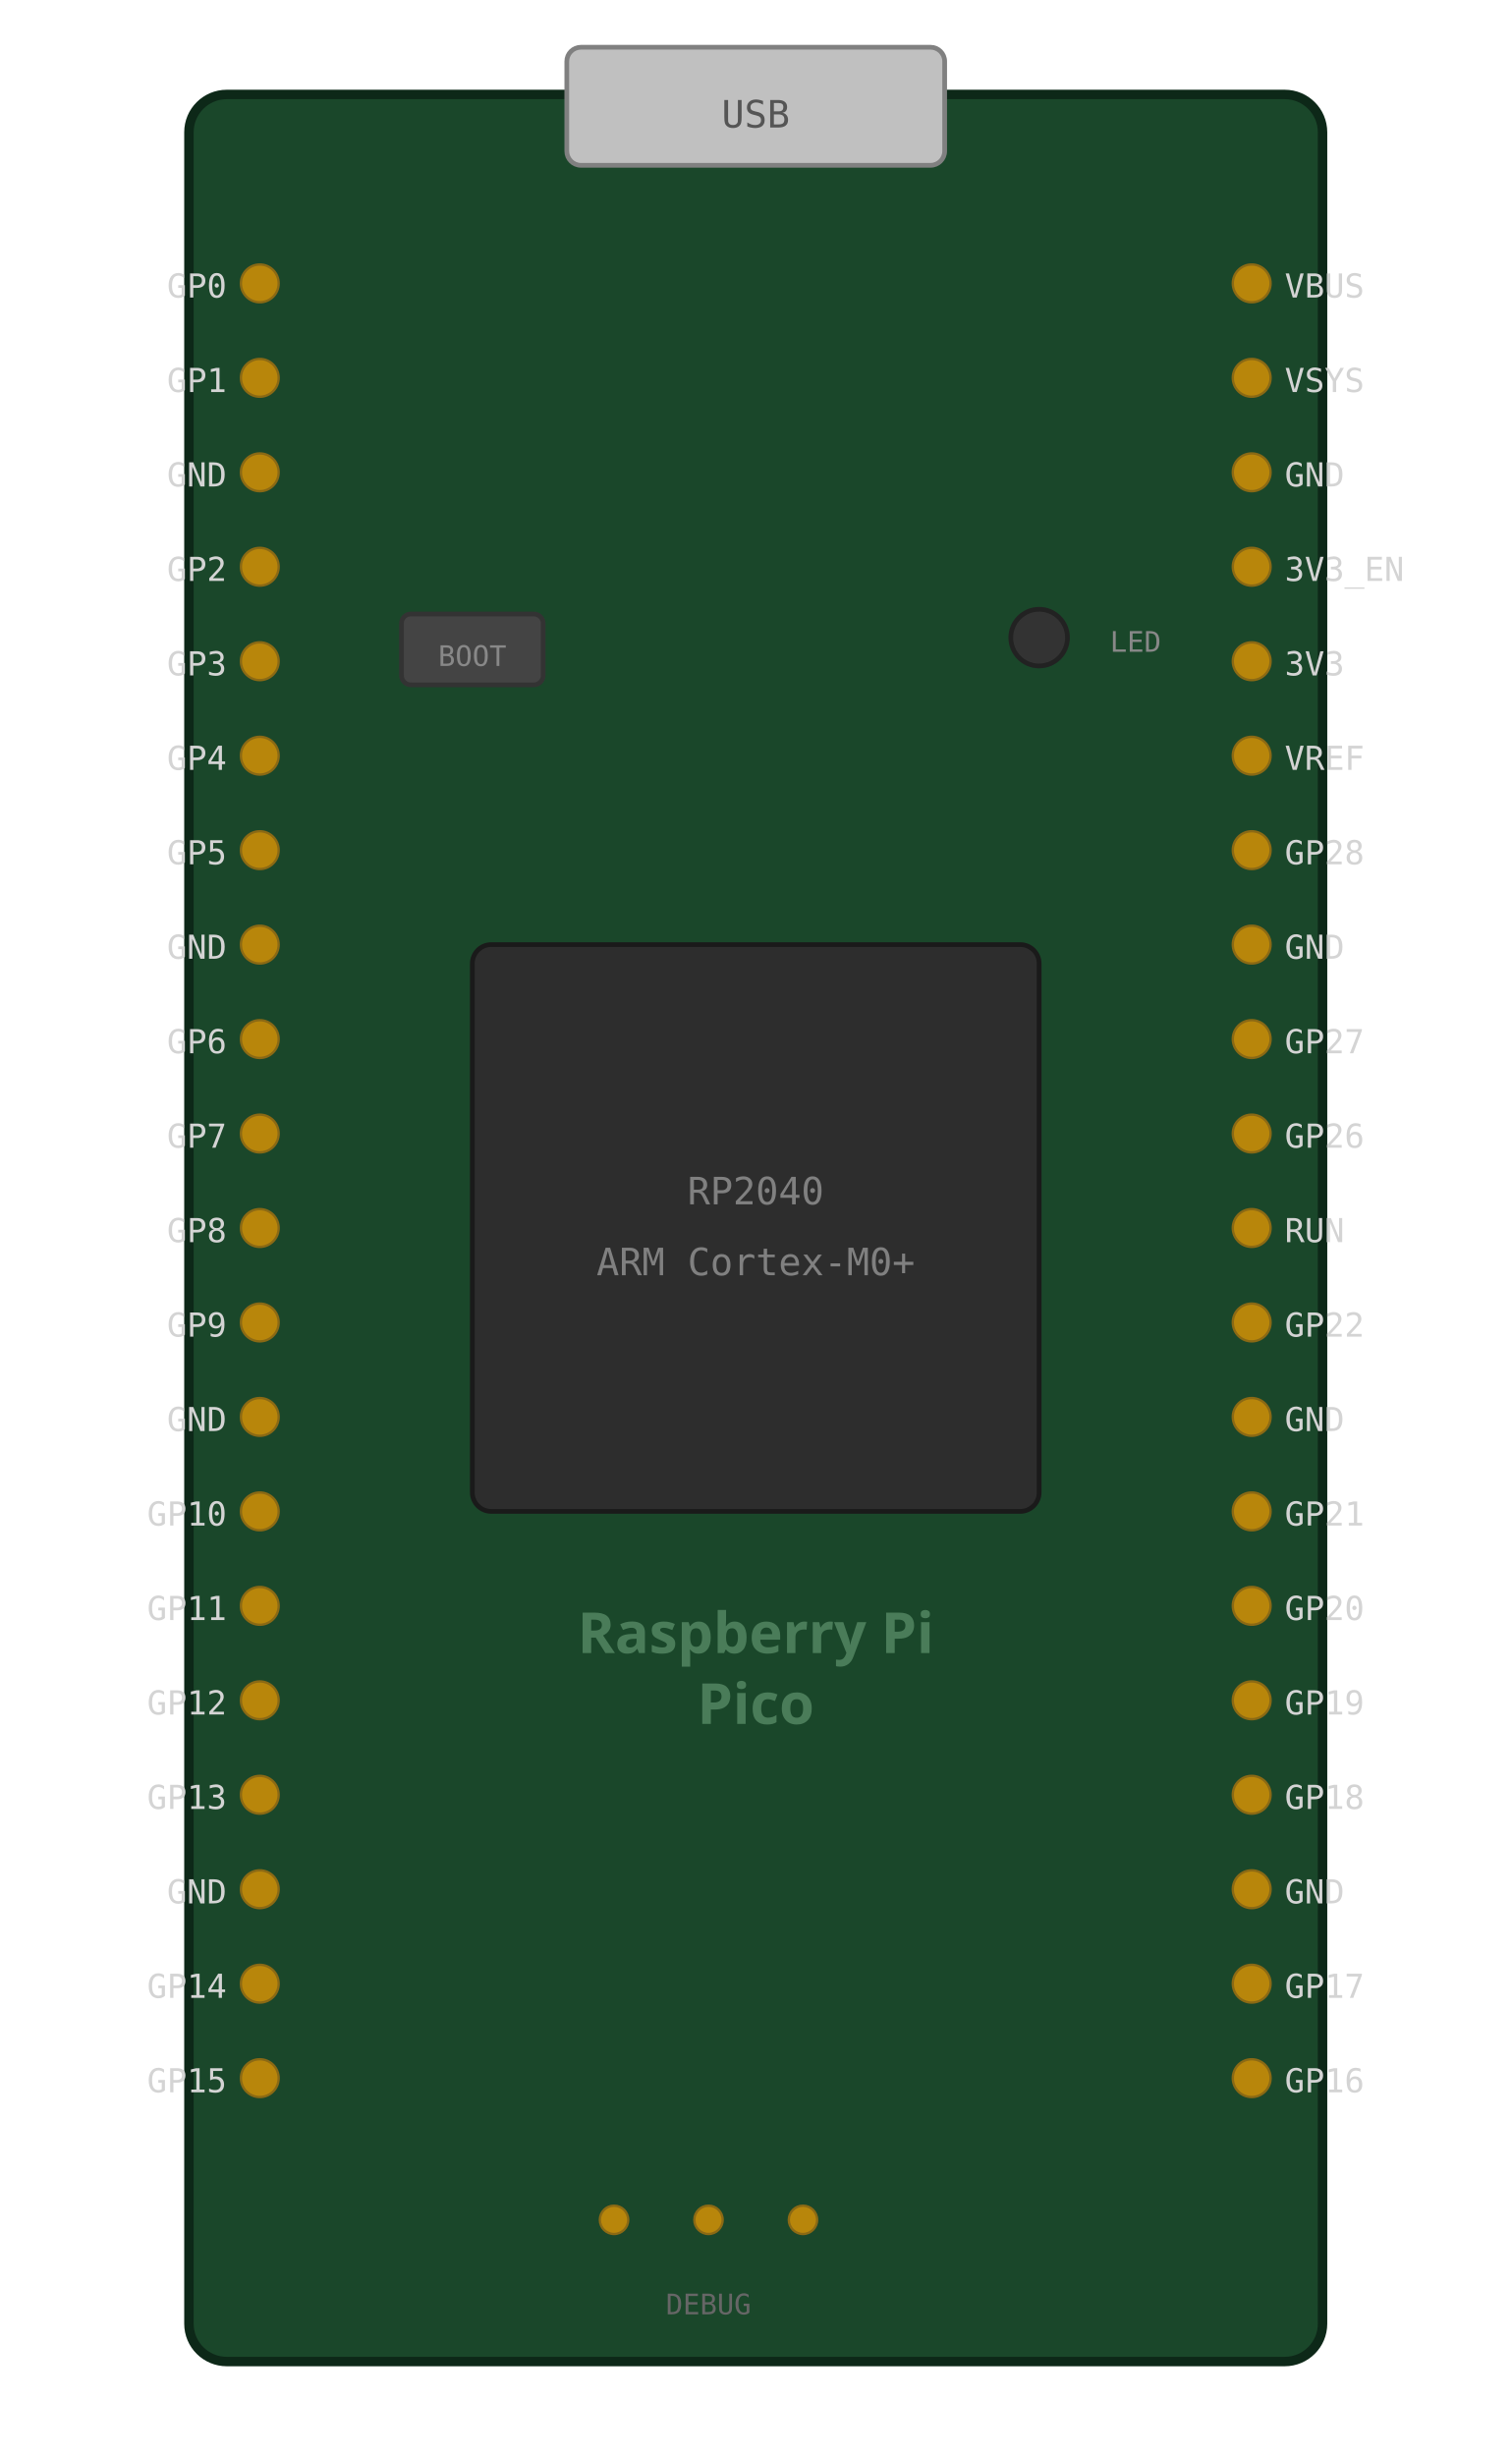
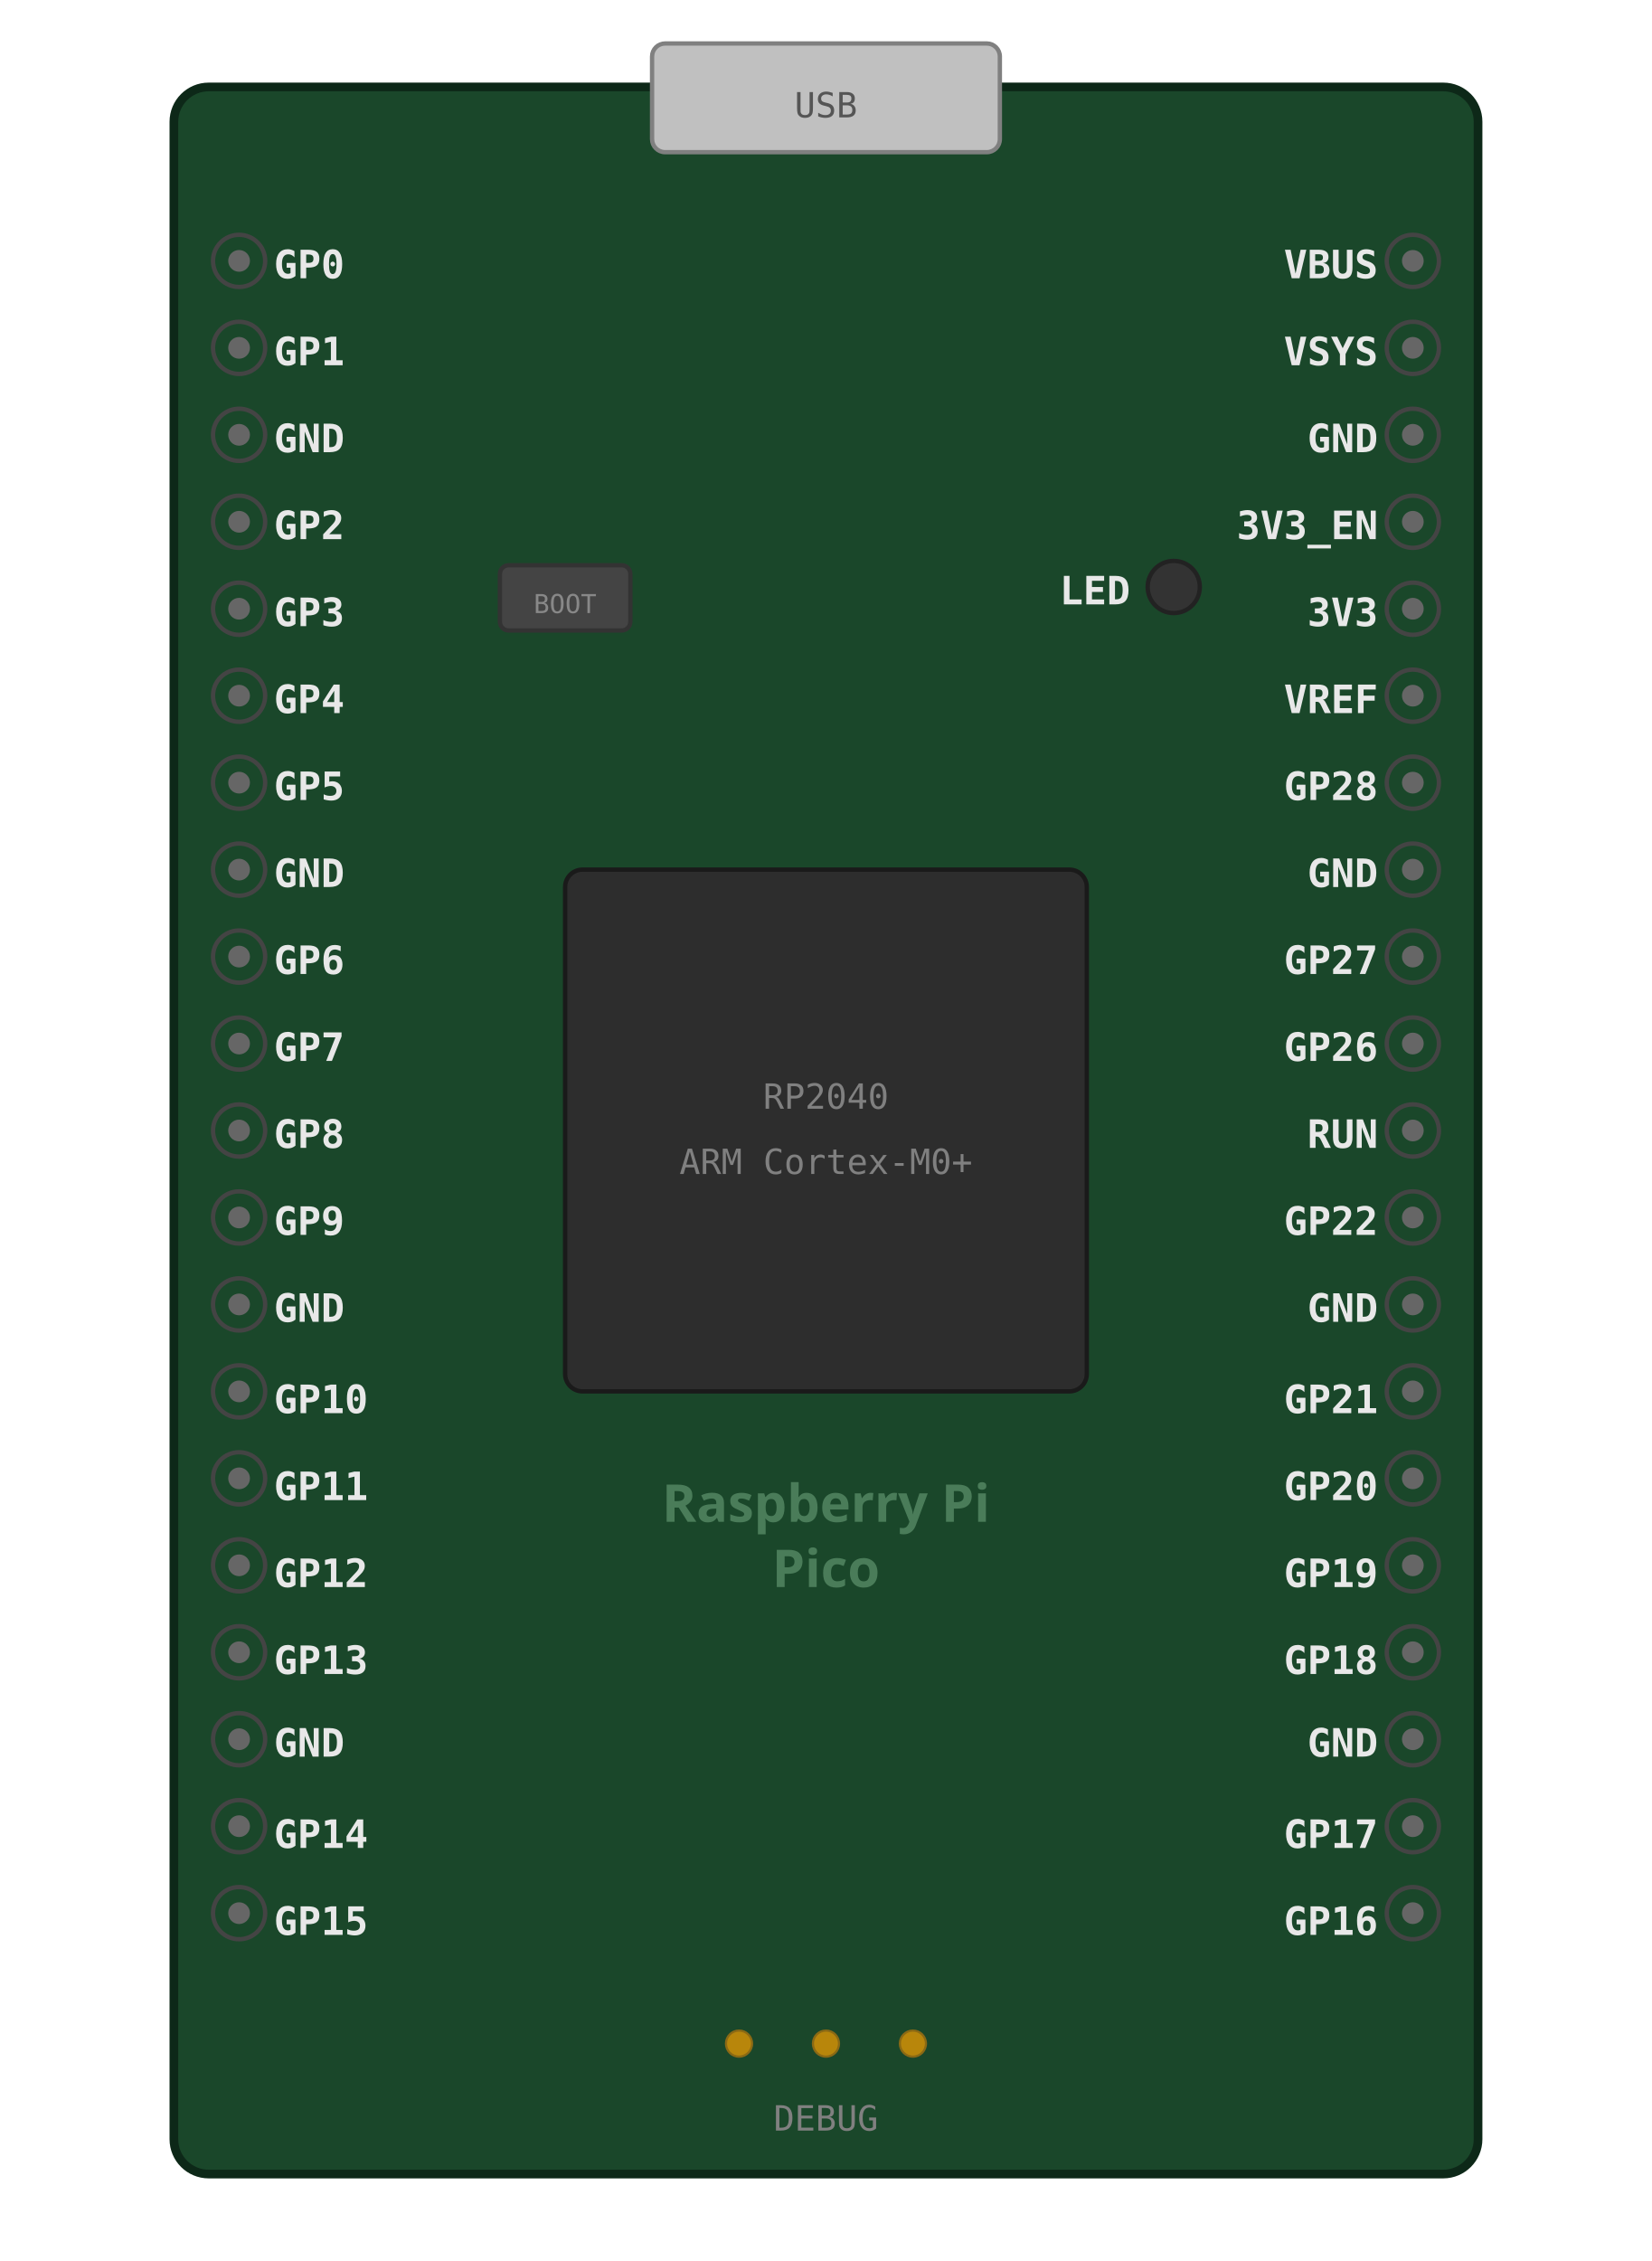
- <svg xmlns="http://www.w3.org/2000/svg" viewBox="0 0 320 520" class="pico-board">
+ <svg xmlns="http://www.w3.org/2000/svg" viewBox="0 0 380 520" class="pico-board">
  <defs>
    <style>
      .board-body { fill: #1a472a; stroke: #0d2818; stroke-width: 2; }
      .usb-connector { fill: #c0c0c0; stroke: #808080; stroke-width: 1; }
      .chip { fill: #2d2d2d; stroke: #1a1a1a; stroke-width: 1; }
      .chip-text { fill: #808080; font-family: monospace; font-size: 8px; }
-       .pin-hole { fill: #b8860b; stroke: #8b6914; stroke-width: 0.5; }
-       .pin-label { fill: #d4d4d4; font-family: monospace; font-size: 7px; }
+       .pin-hole { fill: none; stroke: #444; stroke-width: 1; }
+       .pin-label { fill: #e8e8e8; font-family: monospace; font-size: 9px; font-weight: bold; }
      .pin-label-right { text-anchor: start; }
      .pin-label-left { text-anchor: end; }
      .led-onboard { fill: #333; stroke: #222; stroke-width: 1; }
      .led-onboard.on { fill: #00ff00; filter: drop-shadow(0 0 4px #00ff00); }
+       .led-onboard.pwm { fill: #ffaa00; filter: drop-shadow(0 0 4px #ffaa00); animation: pwm-pulse 0.5s ease-in-out infinite; }
+       @keyframes pwm-pulse { 0%, 100% { opacity: 0.4; } 50% { opacity: 1; } }
      .bootsel { fill: #444; stroke: #333; stroke-width: 1; rx: 2; }
      .debug-header { fill: #b8860b; stroke: #8b6914; stroke-width: 0.5; }
-       .pin-indicator { opacity: 0; transition: opacity 0.2s; }
-       .pin-indicator.active { opacity: 1; }
+       .pin-base { fill: #666; opacity: 1; }
+       .pin-indicator { fill: none; opacity: 0; transition: opacity 0.2s; }
+       .pin-indicator.active { opacity: 0.8; }
      .pin-high { fill: #00ff00; }
      .pin-low { fill: #444; }
      .pin-pwm { fill: #ffaa00; }
    </style>
  </defs>
-   <rect class="board-body" x="40" y="20" width="240" height="480" rx="8" />
-   <rect class="usb-connector" x="120" y="10" width="80" height="25" rx="3" />
-   <text x="160" y="27" text-anchor="middle" fill="#555" font-size="8" font-family="monospace">USB</text>
-   <rect class="chip" x="100" y="200" width="120" height="120" rx="4" />
-   <text class="chip-text" x="160" y="255" text-anchor="middle">RP2040</text>
-   <text class="chip-text" x="160" y="270" text-anchor="middle">ARM Cortex-M0+</text>
-   <rect class="bootsel" x="85" y="130" width="30" height="15" />
-   <text x="100" y="141" text-anchor="middle" fill="#888" font-size="6" font-family="monospace">BOOT</text>
-   <circle id="led-gp25" class="led-onboard" cx="220" cy="135" r="6" />
-   <text x="235" y="138" fill="#888" font-size="6" font-family="monospace">LED</text>
+   <rect class="board-body" x="40" y="20" width="300" height="480" rx="8" />
+   <rect class="usb-connector" x="150" y="10" width="80" height="25" rx="3" />
+   <text x="190" y="27" text-anchor="middle" fill="#555" font-size="8" font-family="monospace">USB</text>
+   <rect class="chip" x="130" y="200" width="120" height="120" rx="4" />
+   <text class="chip-text" x="190" y="255" text-anchor="middle">RP2040</text>
+   <text class="chip-text" x="190" y="270" text-anchor="middle">ARM Cortex-M0+</text>
+   <rect class="bootsel" x="115" y="130" width="30" height="15" />
+   <text x="130" y="141" text-anchor="middle" fill="#888" font-size="6" font-family="monospace">BOOT</text>
+   <circle id="led-gp25" class="led-onboard" cx="270" cy="135" r="6" />
+   <text class="pin-label" x="260" y="139" text-anchor="end">LED</text>
  <g id="left-pins">
-     <circle class="pin-hole" cx="55" cy="60" r="4" />
-     <circle id="pin-0" class="pin-indicator pin-low" cx="55" cy="60" r="3" />
-     <text class="pin-label pin-label-left" x="48" y="63">GP0</text>
-     <circle class="pin-hole" cx="55" cy="80" r="4" />
-     <circle id="pin-1" class="pin-indicator pin-low" cx="55" cy="80" r="3" />
-     <text class="pin-label pin-label-left" x="48" y="83">GP1</text>
-     <circle class="pin-hole" cx="55" cy="100" r="4" />
-     <text class="pin-label pin-label-left" x="48" y="103">GND</text>
-     <circle class="pin-hole" cx="55" cy="120" r="4" />
-     <circle id="pin-2" class="pin-indicator pin-low" cx="55" cy="120" r="3" />
-     <text class="pin-label pin-label-left" x="48" y="123">GP2</text>
-     <circle class="pin-hole" cx="55" cy="140" r="4" />
-     <circle id="pin-3" class="pin-indicator pin-low" cx="55" cy="140" r="3" />
-     <text class="pin-label pin-label-left" x="48" y="143">GP3</text>
-     <circle class="pin-hole" cx="55" cy="160" r="4" />
-     <circle id="pin-4" class="pin-indicator pin-low" cx="55" cy="160" r="3" />
-     <text class="pin-label pin-label-left" x="48" y="163">GP4</text>
-     <circle class="pin-hole" cx="55" cy="180" r="4" />
-     <circle id="pin-5" class="pin-indicator pin-low" cx="55" cy="180" r="3" />
-     <text class="pin-label pin-label-left" x="48" y="183">GP5</text>
-     <circle class="pin-hole" cx="55" cy="200" r="4" />
-     <text class="pin-label pin-label-left" x="48" y="203">GND</text>
-     <circle class="pin-hole" cx="55" cy="220" r="4" />
-     <circle id="pin-6" class="pin-indicator pin-low" cx="55" cy="220" r="3" />
-     <text class="pin-label pin-label-left" x="48" y="223">GP6</text>
-     <circle class="pin-hole" cx="55" cy="240" r="4" />
-     <circle id="pin-7" class="pin-indicator pin-low" cx="55" cy="240" r="3" />
-     <text class="pin-label pin-label-left" x="48" y="243">GP7</text>
-     <circle class="pin-hole" cx="55" cy="260" r="4" />
-     <circle id="pin-8" class="pin-indicator pin-low" cx="55" cy="260" r="3" />
-     <text class="pin-label pin-label-left" x="48" y="263">GP8</text>
-     <circle class="pin-hole" cx="55" cy="280" r="4" />
-     <circle id="pin-9" class="pin-indicator pin-low" cx="55" cy="280" r="3" />
-     <text class="pin-label pin-label-left" x="48" y="283">GP9</text>
-     <circle class="pin-hole" cx="55" cy="300" r="4" />
-     <text class="pin-label pin-label-left" x="48" y="303">GND</text>
-     <circle class="pin-hole" cx="55" cy="320" r="4" />
-     <circle id="pin-10" class="pin-indicator pin-low" cx="55" cy="320" r="3" />
-     <text class="pin-label pin-label-left" x="48" y="323">GP10</text>
-     <circle class="pin-hole" cx="55" cy="340" r="4" />
-     <circle id="pin-11" class="pin-indicator pin-low" cx="55" cy="340" r="3" />
-     <text class="pin-label pin-label-left" x="48" y="343">GP11</text>
-     <circle class="pin-hole" cx="55" cy="360" r="4" />
-     <circle id="pin-12" class="pin-indicator pin-low" cx="55" cy="360" r="3" />
-     <text class="pin-label pin-label-left" x="48" y="363">GP12</text>
-     <circle class="pin-hole" cx="55" cy="380" r="4" />
-     <circle id="pin-13" class="pin-indicator pin-low" cx="55" cy="380" r="3" />
-     <text class="pin-label pin-label-left" x="48" y="383">GP13</text>
-     <circle class="pin-hole" cx="55" cy="400" r="4" />
-     <text class="pin-label pin-label-left" x="48" y="403">GND</text>
-     <circle class="pin-hole" cx="55" cy="420" r="4" />
-     <circle id="pin-14" class="pin-indicator pin-low" cx="55" cy="420" r="3" />
-     <text class="pin-label pin-label-left" x="48" y="423">GP14</text>
-     <circle class="pin-hole" cx="55" cy="440" r="4" />
-     <circle id="pin-15" class="pin-indicator pin-low" cx="55" cy="440" r="3" />
-     <text class="pin-label pin-label-left" x="48" y="443">GP15</text>
+     <circle class="pin-hole" cx="55" cy="60" r="6" />
+     <circle class="pin-base" cx="55" cy="60" r="2.5" />
+     <circle id="pin-0" class="pin-indicator" cx="55" cy="60" r="4.5" />
+     <text class="pin-label pin-label-right" x="63" y="64">GP0</text>
+     <circle class="pin-hole" cx="55" cy="80" r="6" />
+     <circle class="pin-base" cx="55" cy="80" r="2.5" />
+     <circle id="pin-1" class="pin-indicator" cx="55" cy="80" r="4.5" />
+     <text class="pin-label pin-label-right" x="63" y="84">GP1</text>
+     <circle class="pin-hole" cx="55" cy="100" r="6" />
+     <circle class="pin-base" cx="55" cy="100" r="2.5" />
+     <text class="pin-label pin-label-right" x="63" y="104">GND</text>
+     <circle class="pin-hole" cx="55" cy="120" r="6" />
+     <circle class="pin-base" cx="55" cy="120" r="2.5" />
+     <circle id="pin-2" class="pin-indicator" cx="55" cy="120" r="4.5" />
+     <text class="pin-label pin-label-right" x="63" y="124">GP2</text>
+     <circle class="pin-hole" cx="55" cy="140" r="6" />
+     <circle class="pin-base" cx="55" cy="140" r="2.5" />
+     <circle id="pin-3" class="pin-indicator" cx="55" cy="140" r="4.5" />
+     <text class="pin-label pin-label-right" x="63" y="144">GP3</text>
+     <circle class="pin-hole" cx="55" cy="160" r="6" />
+     <circle class="pin-base" cx="55" cy="160" r="2.5" />
+     <circle id="pin-4" class="pin-indicator" cx="55" cy="160" r="4.5" />
+     <text class="pin-label pin-label-right" x="63" y="164">GP4</text>
+     <circle class="pin-hole" cx="55" cy="180" r="6" />
+     <circle class="pin-base" cx="55" cy="180" r="2.5" />
+     <circle id="pin-5" class="pin-indicator" cx="55" cy="180" r="4.5" />
+     <text class="pin-label pin-label-right" x="63" y="184">GP5</text>
+     <circle class="pin-hole" cx="55" cy="200" r="6" />
+     <circle class="pin-base" cx="55" cy="200" r="2.5" />
+     <text class="pin-label pin-label-right" x="63" y="204">GND</text>
+     <circle class="pin-hole" cx="55" cy="220" r="6" />
+     <circle class="pin-base" cx="55" cy="220" r="2.5" />
+     <circle id="pin-6" class="pin-indicator" cx="55" cy="220" r="4.5" />
+     <text class="pin-label pin-label-right" x="63" y="224">GP6</text>
+     <circle class="pin-hole" cx="55" cy="240" r="6" />
+     <circle class="pin-base" cx="55" cy="240" r="2.5" />
+     <circle id="pin-7" class="pin-indicator" cx="55" cy="240" r="4.5" />
+     <text class="pin-label pin-label-right" x="63" y="244">GP7</text>
+     <circle class="pin-hole" cx="55" cy="260" r="6" />
+     <circle class="pin-base" cx="55" cy="260" r="2.5" />
+     <circle id="pin-8" class="pin-indicator" cx="55" cy="260" r="4.5" />
+     <text class="pin-label pin-label-right" x="63" y="264">GP8</text>
+     <circle class="pin-hole" cx="55" cy="280" r="6" />
+     <circle class="pin-base" cx="55" cy="280" r="2.5" />
+     <circle id="pin-9" class="pin-indicator" cx="55" cy="280" r="4.5" />
+     <text class="pin-label pin-label-right" x="63" y="284">GP9</text>
+     <circle class="pin-hole" cx="55" cy="300" r="6" />
+     <circle class="pin-base" cx="55" cy="300" r="2.5" />
+     <text class="pin-label pin-label-right" x="63" y="304">GND</text>
+     <circle class="pin-hole" cx="55" cy="320" r="6" />
+     <circle class="pin-base" cx="55" cy="320" r="2.5" />
+     <circle id="pin-10" class="pin-indicator" cx="55" cy="320" r="4.5" />
+     <text class="pin-label pin-label-right" x="63" y="325">GP10</text>
+     <circle class="pin-hole" cx="55" cy="340" r="6" />
+     <circle class="pin-base" cx="55" cy="340" r="2.5" />
+     <circle id="pin-11" class="pin-indicator" cx="55" cy="340" r="4.5" />
+     <text class="pin-label pin-label-right" x="63" y="345">GP11</text>
+     <circle class="pin-hole" cx="55" cy="360" r="6" />
+     <circle class="pin-base" cx="55" cy="360" r="2.5" />
+     <circle id="pin-12" class="pin-indicator" cx="55" cy="360" r="4.5" />
+     <text class="pin-label pin-label-right" x="63" y="365">GP12</text>
+     <circle class="pin-hole" cx="55" cy="380" r="6" />
+     <circle class="pin-base" cx="55" cy="380" r="2.5" />
+     <circle id="pin-13" class="pin-indicator" cx="55" cy="380" r="4.5" />
+     <text class="pin-label pin-label-right" x="63" y="385">GP13</text>
+     <circle class="pin-hole" cx="55" cy="400" r="6" />
+     <circle class="pin-base" cx="55" cy="400" r="2.5" />
+     <text class="pin-label pin-label-right" x="63" y="404">GND</text>
+     <circle class="pin-hole" cx="55" cy="420" r="6" />
+     <circle class="pin-base" cx="55" cy="420" r="2.5" />
+     <circle id="pin-14" class="pin-indicator" cx="55" cy="420" r="4.5" />
+     <text class="pin-label pin-label-right" x="63" y="425">GP14</text>
+     <circle class="pin-hole" cx="55" cy="440" r="6" />
+     <circle class="pin-base" cx="55" cy="440" r="2.5" />
+     <circle id="pin-15" class="pin-indicator" cx="55" cy="440" r="4.5" />
+     <text class="pin-label pin-label-right" x="63" y="445">GP15</text>
  </g>
  <g id="right-pins">
-     <circle class="pin-hole" cx="265" cy="60" r="4" />
-     <text class="pin-label pin-label-right" x="272" y="63">VBUS</text>
-     <circle class="pin-hole" cx="265" cy="80" r="4" />
-     <text class="pin-label pin-label-right" x="272" y="83">VSYS</text>
-     <circle class="pin-hole" cx="265" cy="100" r="4" />
-     <text class="pin-label pin-label-right" x="272" y="103">GND</text>
-     <circle class="pin-hole" cx="265" cy="120" r="4" />
-     <text class="pin-label pin-label-right" x="272" y="123">3V3_EN</text>
-     <circle class="pin-hole" cx="265" cy="140" r="4" />
-     <text class="pin-label pin-label-right" x="272" y="143">3V3</text>
-     <circle class="pin-hole" cx="265" cy="160" r="4" />
-     <text class="pin-label pin-label-right" x="272" y="163">VREF</text>
-     <circle class="pin-hole" cx="265" cy="180" r="4" />
-     <circle id="pin-28" class="pin-indicator pin-low" cx="265" cy="180" r="3" />
-     <text class="pin-label pin-label-right" x="272" y="183">GP28</text>
-     <circle class="pin-hole" cx="265" cy="200" r="4" />
-     <text class="pin-label pin-label-right" x="272" y="203">GND</text>
-     <circle class="pin-hole" cx="265" cy="220" r="4" />
-     <circle id="pin-27" class="pin-indicator pin-low" cx="265" cy="220" r="3" />
-     <text class="pin-label pin-label-right" x="272" y="223">GP27</text>
-     <circle class="pin-hole" cx="265" cy="240" r="4" />
-     <circle id="pin-26" class="pin-indicator pin-low" cx="265" cy="240" r="3" />
-     <text class="pin-label pin-label-right" x="272" y="243">GP26</text>
-     <circle class="pin-hole" cx="265" cy="260" r="4" />
-     <text class="pin-label pin-label-right" x="272" y="263">RUN</text>
-     <circle class="pin-hole" cx="265" cy="280" r="4" />
-     <circle id="pin-22" class="pin-indicator pin-low" cx="265" cy="280" r="3" />
-     <text class="pin-label pin-label-right" x="272" y="283">GP22</text>
-     <circle class="pin-hole" cx="265" cy="300" r="4" />
-     <text class="pin-label pin-label-right" x="272" y="303">GND</text>
-     <circle class="pin-hole" cx="265" cy="320" r="4" />
-     <circle id="pin-21" class="pin-indicator pin-low" cx="265" cy="320" r="3" />
-     <text class="pin-label pin-label-right" x="272" y="323">GP21</text>
-     <circle class="pin-hole" cx="265" cy="340" r="4" />
-     <circle id="pin-20" class="pin-indicator pin-low" cx="265" cy="340" r="3" />
-     <text class="pin-label pin-label-right" x="272" y="343">GP20</text>
-     <circle class="pin-hole" cx="265" cy="360" r="4" />
-     <circle id="pin-19" class="pin-indicator pin-low" cx="265" cy="360" r="3" />
-     <text class="pin-label pin-label-right" x="272" y="363">GP19</text>
-     <circle class="pin-hole" cx="265" cy="380" r="4" />
-     <circle id="pin-18" class="pin-indicator pin-low" cx="265" cy="380" r="3" />
-     <text class="pin-label pin-label-right" x="272" y="383">GP18</text>
-     <circle class="pin-hole" cx="265" cy="400" r="4" />
-     <text class="pin-label pin-label-right" x="272" y="403">GND</text>
-     <circle class="pin-hole" cx="265" cy="420" r="4" />
-     <circle id="pin-17" class="pin-indicator pin-low" cx="265" cy="420" r="3" />
-     <text class="pin-label pin-label-right" x="272" y="423">GP17</text>
-     <circle class="pin-hole" cx="265" cy="440" r="4" />
-     <circle id="pin-16" class="pin-indicator pin-low" cx="265" cy="440" r="3" />
-     <text class="pin-label pin-label-right" x="272" y="443">GP16</text>
+     <circle class="pin-hole" cx="325" cy="60" r="6" />
+     <circle class="pin-base" cx="325" cy="60" r="2.5" />
+     <text class="pin-label pin-label-left" x="317" y="64">VBUS</text>
+     <circle class="pin-hole" cx="325" cy="80" r="6" />
+     <circle class="pin-base" cx="325" cy="80" r="2.5" />
+     <text class="pin-label pin-label-left" x="317" y="84">VSYS</text>
+     <circle class="pin-hole" cx="325" cy="100" r="6" />
+     <circle class="pin-base" cx="325" cy="100" r="2.5" />
+     <text class="pin-label pin-label-left" x="317" y="104">GND</text>
+     <circle class="pin-hole" cx="325" cy="120" r="6" />
+     <circle class="pin-base" cx="325" cy="120" r="2.5" />
+     <text class="pin-label pin-label-left" x="317" y="124">3V3_EN</text>
+     <circle class="pin-hole" cx="325" cy="140" r="6" />
+     <circle class="pin-base" cx="325" cy="140" r="2.5" />
+     <text class="pin-label pin-label-left" x="317" y="144">3V3</text>
+     <circle class="pin-hole" cx="325" cy="160" r="6" />
+     <circle class="pin-base" cx="325" cy="160" r="2.5" />
+     <text class="pin-label pin-label-left" x="317" y="164">VREF</text>
+     <circle class="pin-hole" cx="325" cy="180" r="6" />
+     <circle class="pin-base" cx="325" cy="180" r="2.5" />
+     <circle id="pin-28" class="pin-indicator" cx="325" cy="180" r="4.5" />
+     <text class="pin-label pin-label-left" x="317" y="184">GP28</text>
+     <circle class="pin-hole" cx="325" cy="200" r="6" />
+     <circle class="pin-base" cx="325" cy="200" r="2.5" />
+     <text class="pin-label pin-label-left" x="317" y="204">GND</text>
+     <circle class="pin-hole" cx="325" cy="220" r="6" />
+     <circle class="pin-base" cx="325" cy="220" r="2.5" />
+     <circle id="pin-27" class="pin-indicator" cx="325" cy="220" r="4.5" />
+     <text class="pin-label pin-label-left" x="317" y="224">GP27</text>
+     <circle class="pin-hole" cx="325" cy="240" r="6" />
+     <circle class="pin-base" cx="325" cy="240" r="2.5" />
+     <circle id="pin-26" class="pin-indicator" cx="325" cy="240" r="4.5" />
+     <text class="pin-label pin-label-left" x="317" y="244">GP26</text>
+     <circle class="pin-hole" cx="325" cy="260" r="6" />
+     <circle class="pin-base" cx="325" cy="260" r="2.5" />
+     <text class="pin-label pin-label-left" x="317" y="264">RUN</text>
+     <circle class="pin-hole" cx="325" cy="280" r="6" />
+     <circle class="pin-base" cx="325" cy="280" r="2.5" />
+     <circle id="pin-22" class="pin-indicator" cx="325" cy="280" r="4.5" />
+     <text class="pin-label pin-label-left" x="317" y="284">GP22</text>
+     <circle class="pin-hole" cx="325" cy="300" r="6" />
+     <circle class="pin-base" cx="325" cy="300" r="2.5" />
+     <text class="pin-label pin-label-left" x="317" y="304">GND</text>
+     <circle class="pin-hole" cx="325" cy="320" r="6" />
+     <circle class="pin-base" cx="325" cy="320" r="2.5" />
+     <circle id="pin-21" class="pin-indicator" cx="325" cy="320" r="4.5" />
+     <text class="pin-label pin-label-left" x="317" y="325">GP21</text>
+     <circle class="pin-hole" cx="325" cy="340" r="6" />
+     <circle class="pin-base" cx="325" cy="340" r="2.5" />
+     <circle id="pin-20" class="pin-indicator" cx="325" cy="340" r="4.5" />
+     <text class="pin-label pin-label-left" x="317" y="345">GP20</text>
+     <circle class="pin-hole" cx="325" cy="360" r="6" />
+     <circle class="pin-base" cx="325" cy="360" r="2.5" />
+     <circle id="pin-19" class="pin-indicator" cx="325" cy="360" r="4.5" />
+     <text class="pin-label pin-label-left" x="317" y="365">GP19</text>
+     <circle class="pin-hole" cx="325" cy="380" r="6" />
+     <circle class="pin-base" cx="325" cy="380" r="2.5" />
+     <circle id="pin-18" class="pin-indicator" cx="325" cy="380" r="4.5" />
+     <text class="pin-label pin-label-left" x="317" y="385">GP18</text>
+     <circle class="pin-hole" cx="325" cy="400" r="6" />
+     <circle class="pin-base" cx="325" cy="400" r="2.5" />
+     <text class="pin-label pin-label-left" x="317" y="404">GND</text>
+     <circle class="pin-hole" cx="325" cy="420" r="6" />
+     <circle class="pin-base" cx="325" cy="420" r="2.5" />
+     <circle id="pin-17" class="pin-indicator" cx="325" cy="420" r="4.5" />
+     <text class="pin-label pin-label-left" x="317" y="425">GP17</text>
+     <circle class="pin-hole" cx="325" cy="440" r="6" />
+     <circle class="pin-base" cx="325" cy="440" r="2.5" />
+     <circle id="pin-16" class="pin-indicator" cx="325" cy="440" r="4.5" />
+     <text class="pin-label pin-label-left" x="317" y="445">GP16</text>
  </g>
  <g id="debug-header">
-     <circle class="debug-header" cx="130" cy="470" r="3" />
-     <circle class="debug-header" cx="150" cy="470" r="3" />
    <circle class="debug-header" cx="170" cy="470" r="3" />
-     <text x="150" y="490" text-anchor="middle" fill="#666" font-size="6" font-family="monospace">DEBUG</text>
+     <circle class="debug-header" cx="190" cy="470" r="3" />
+     <circle class="debug-header" cx="210" cy="470" r="3" />
+     <text class="chip-text" x="190" y="490" text-anchor="middle">DEBUG</text>
  </g>
-   <text x="160" y="350" text-anchor="middle" fill="#4a7c59" font-size="12" font-family="sans-serif" font-weight="bold">Raspberry Pi</text>
-   <text x="160" y="365" text-anchor="middle" fill="#4a7c59" font-size="12" font-family="sans-serif" font-weight="bold">Pico</text>
+   <text x="190" y="350" text-anchor="middle" fill="#4a7c59" font-size="12" font-family="sans-serif" font-weight="bold">Raspberry Pi</text>
+   <text x="190" y="365" text-anchor="middle" fill="#4a7c59" font-size="12" font-family="sans-serif" font-weight="bold">Pico</text>
</svg>
